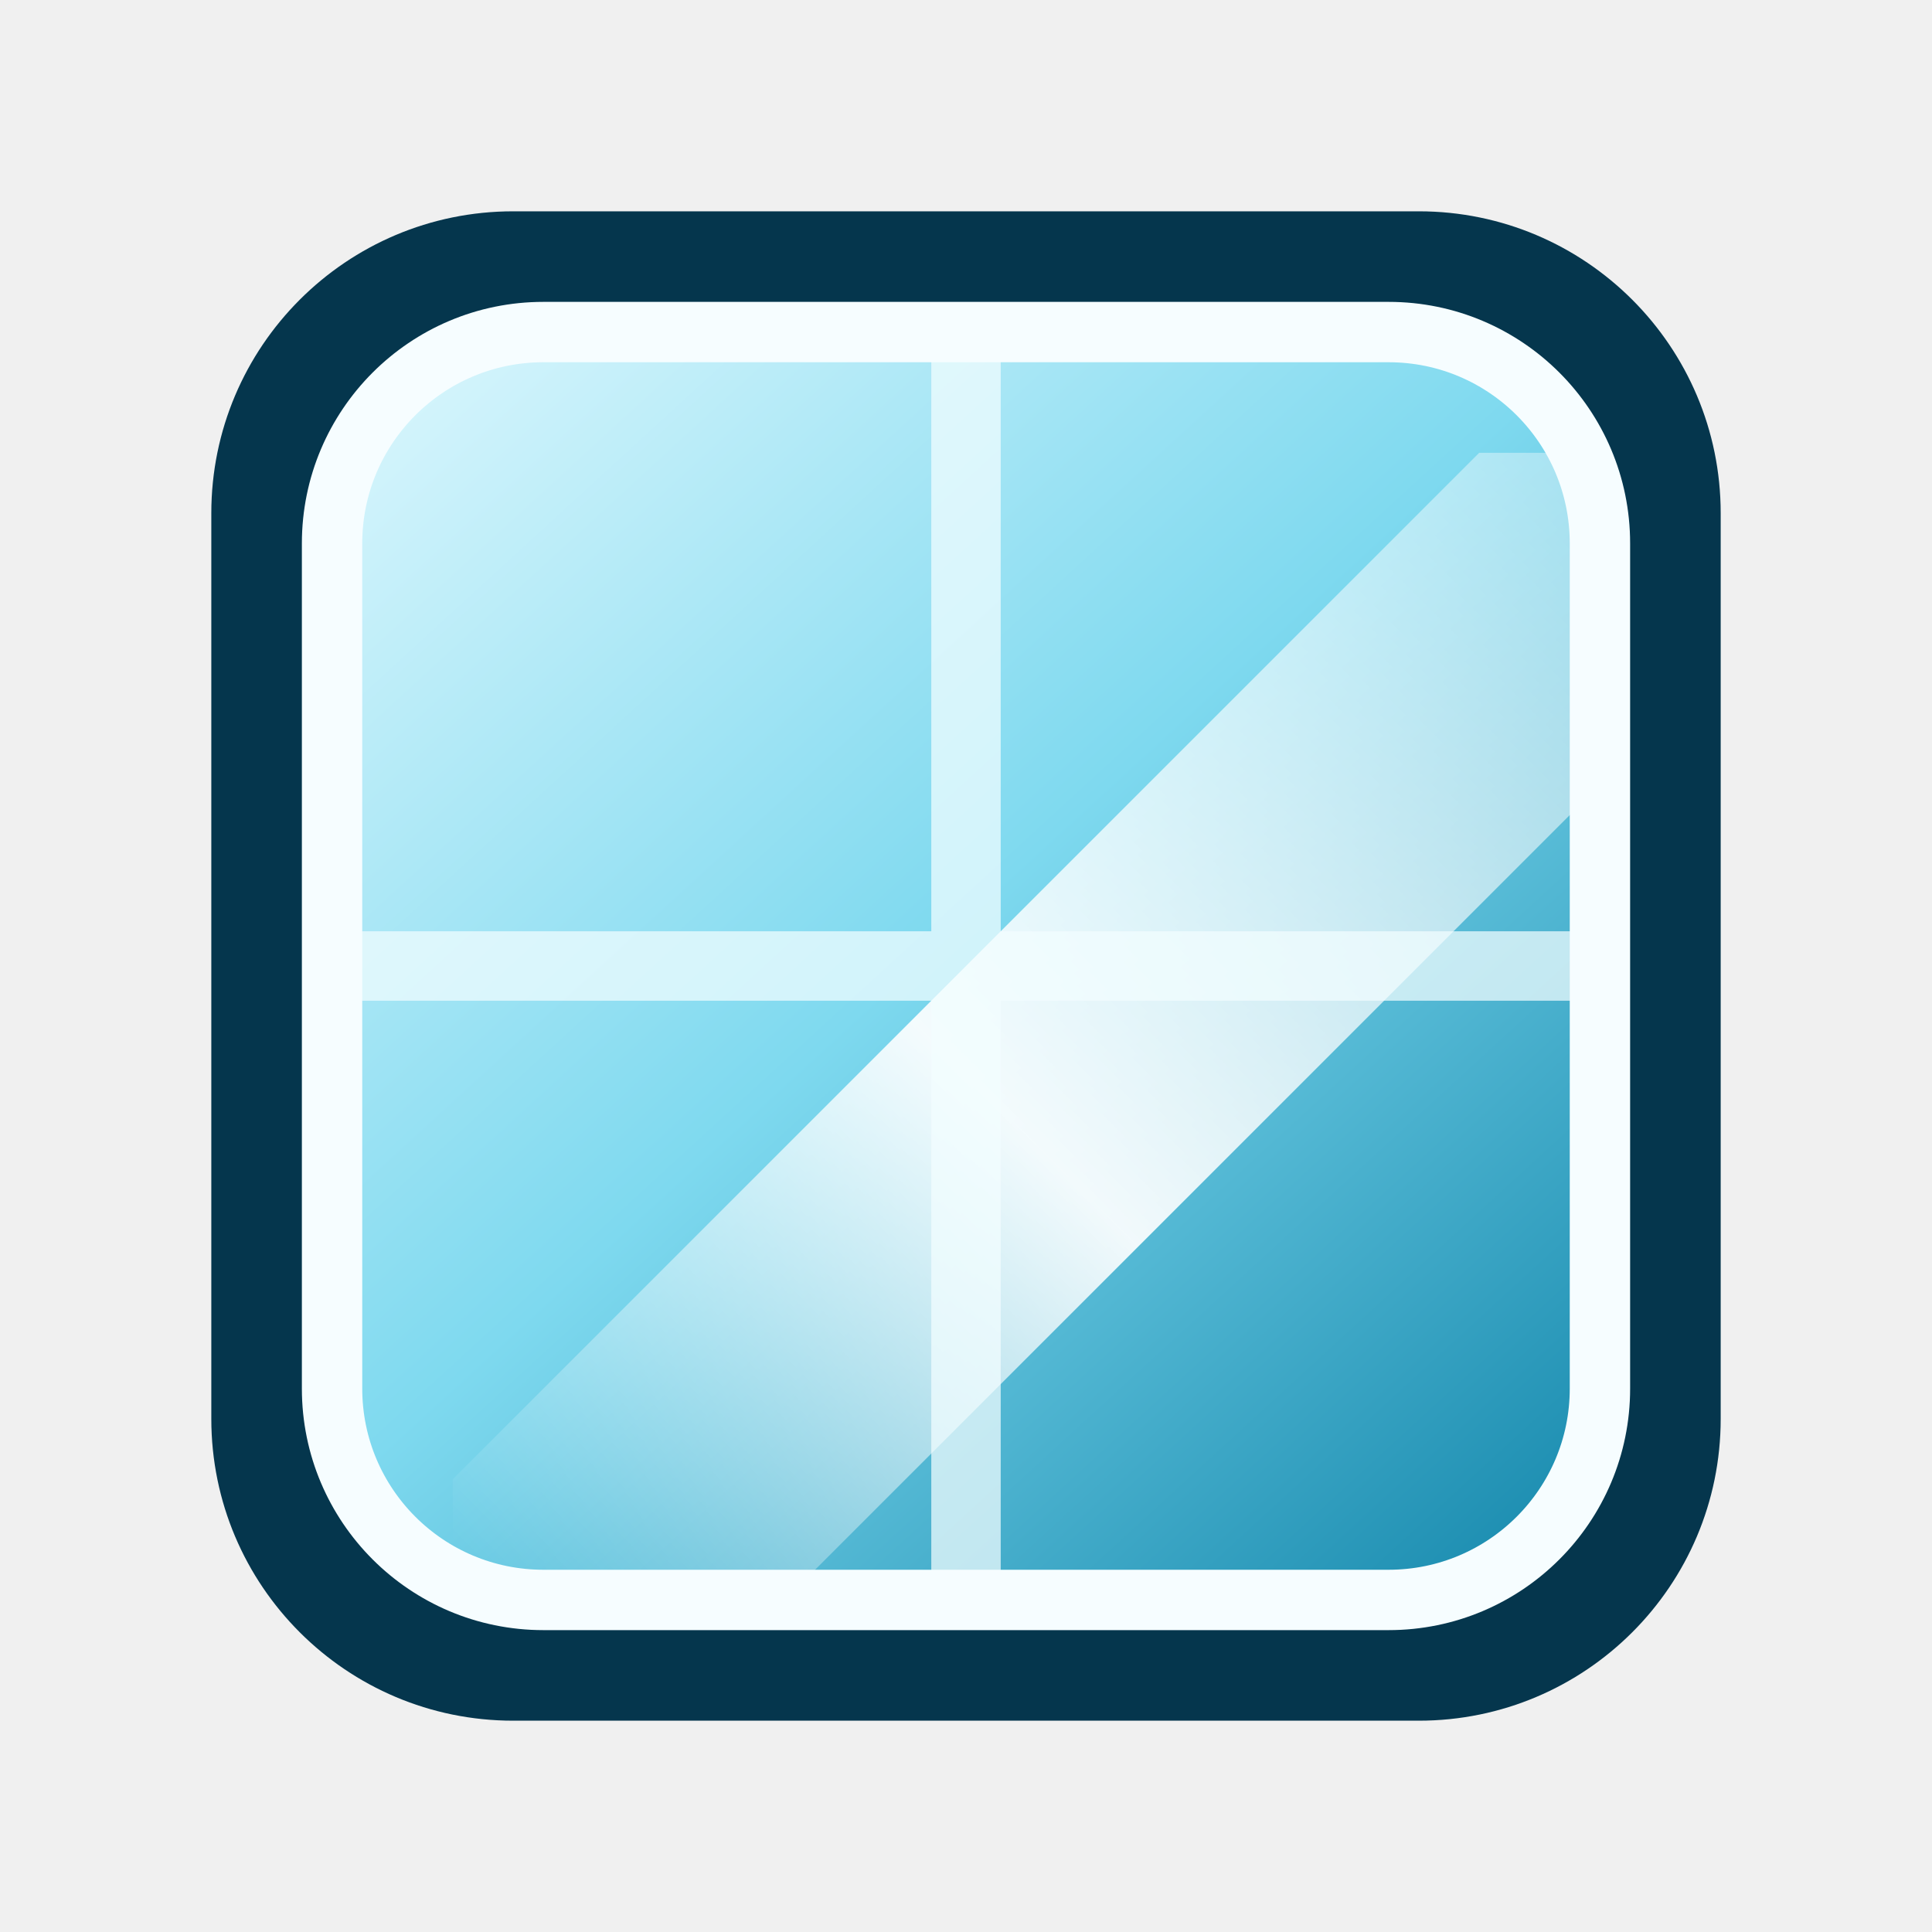
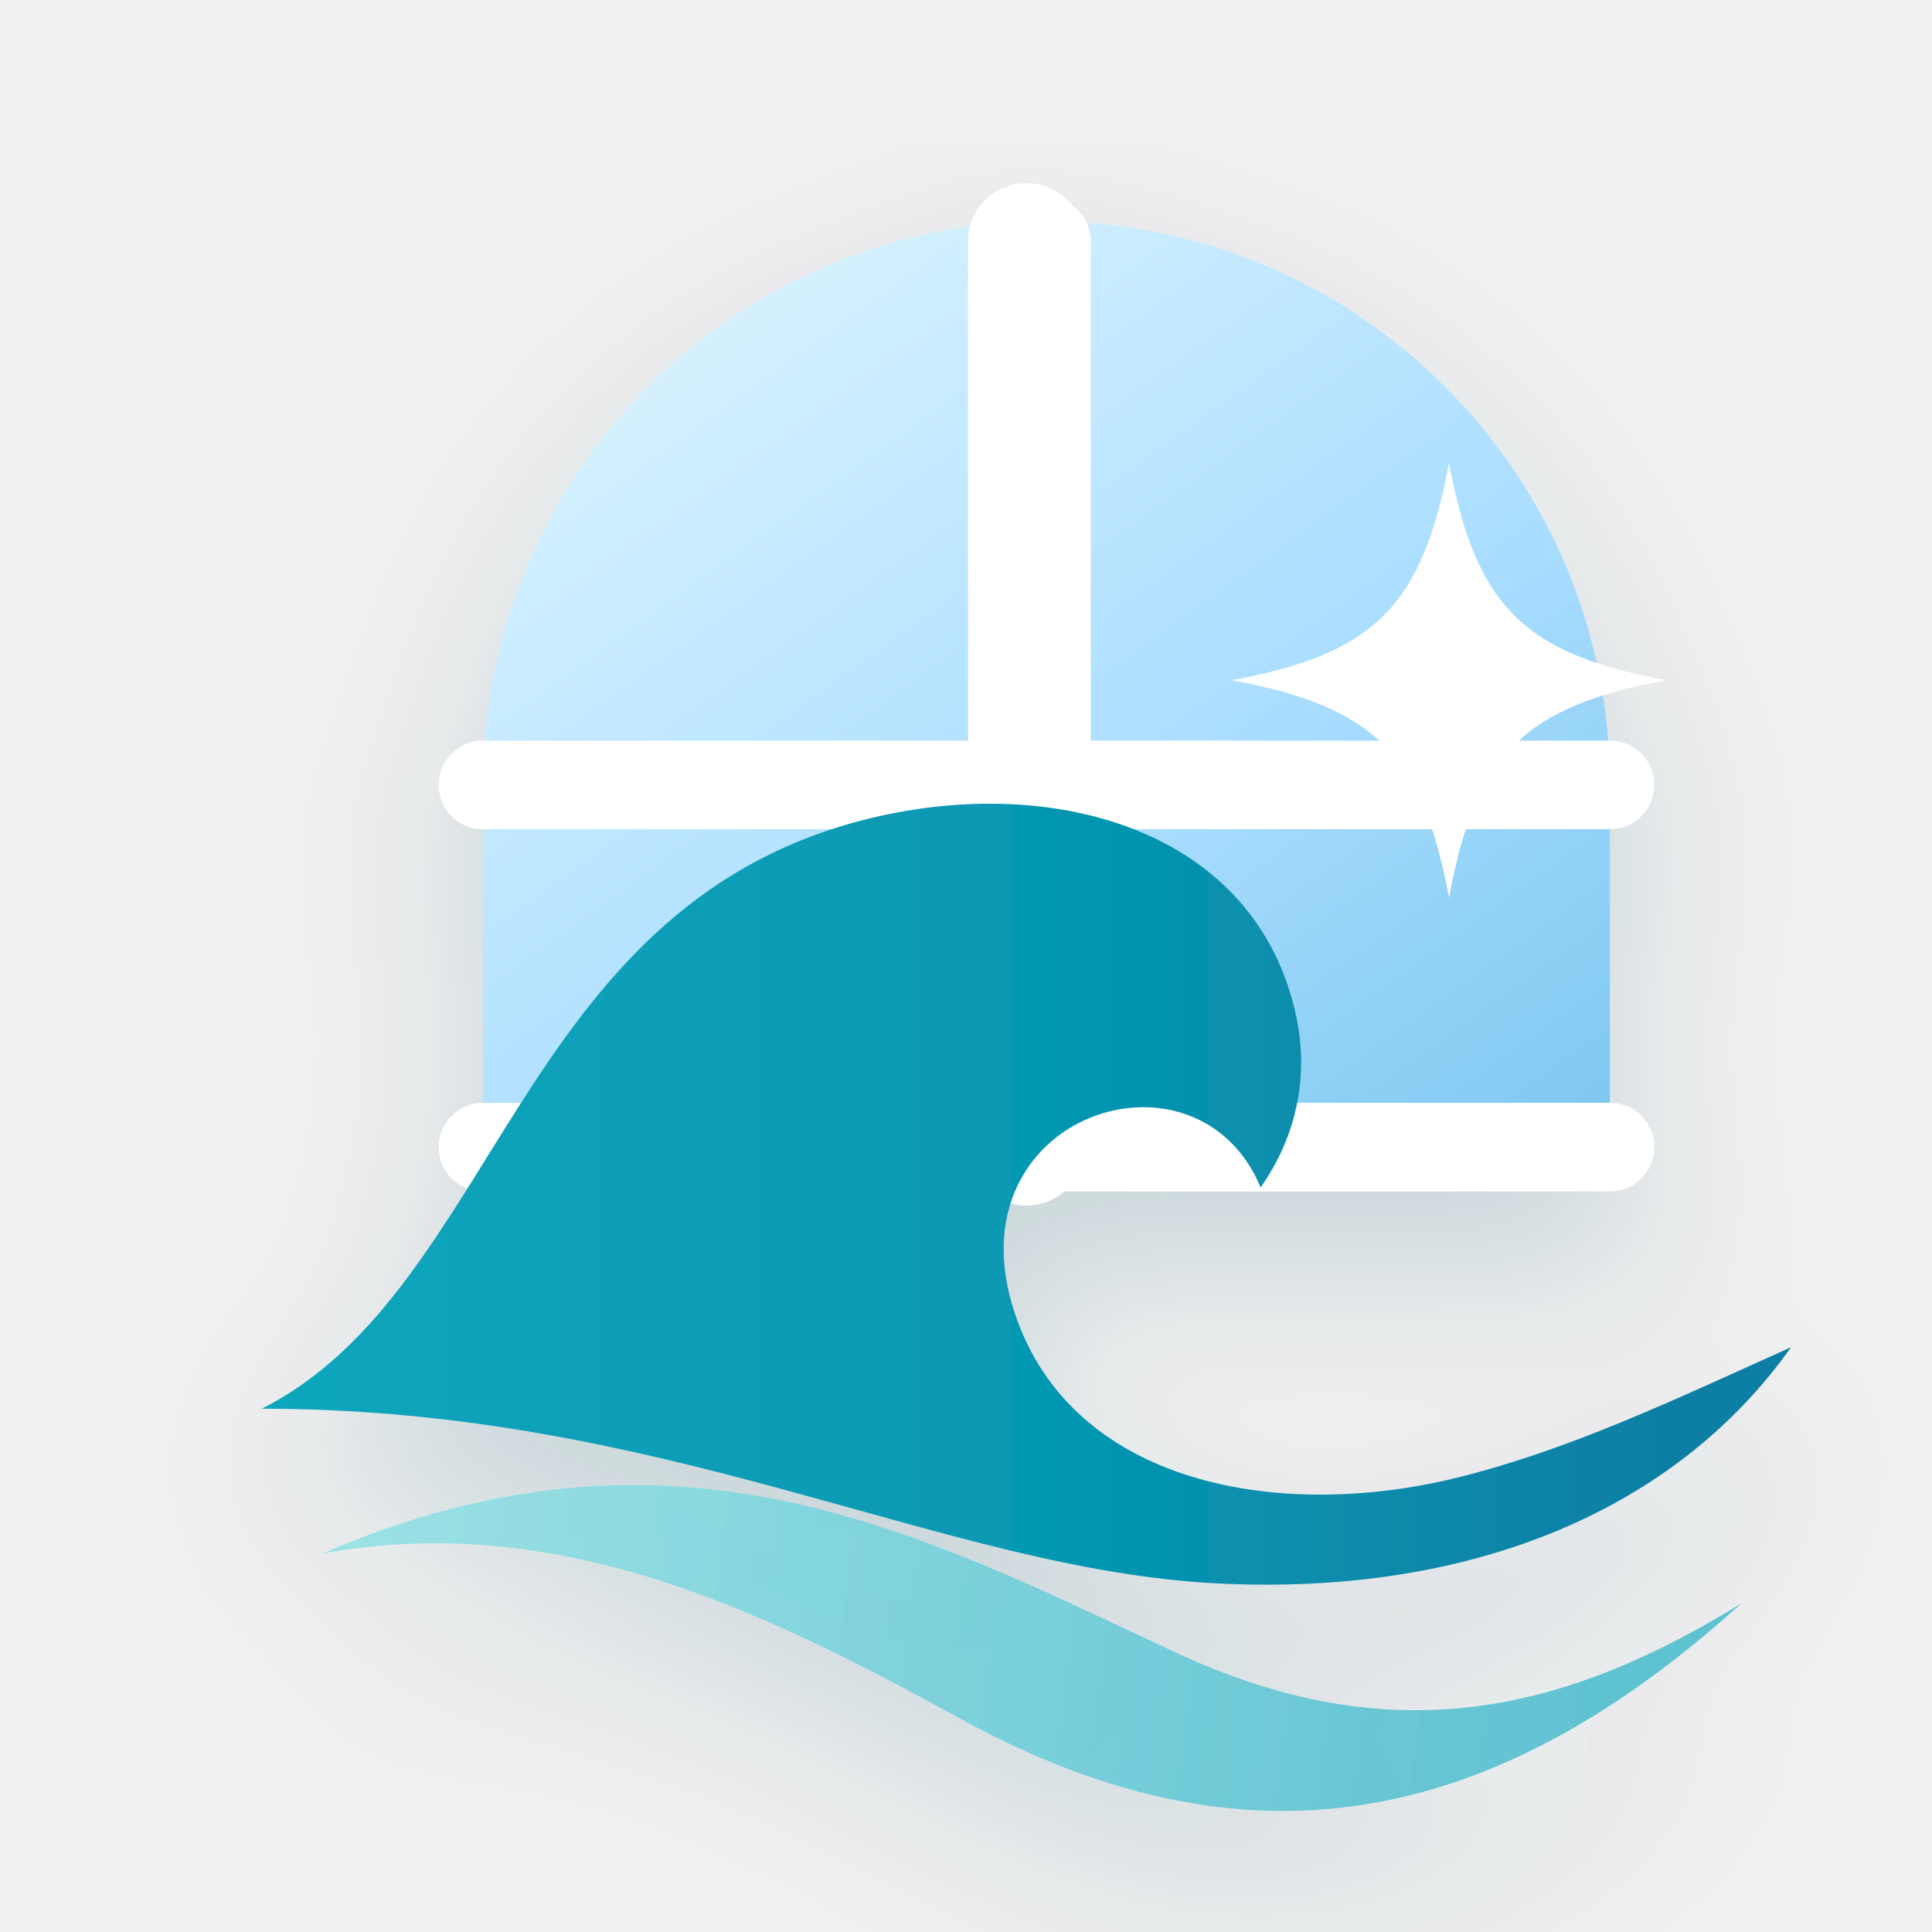
- <svg xmlns="http://www.w3.org/2000/svg" viewBox="0 0 64 64" role="img" aria-labelledby="title">
+ <svg xmlns="http://www.w3.org/2000/svg" viewBox="0 0 96 96" role="img" aria-labelledby="title">
  <defs>
-     <linearGradient id="glass" x1="10" y1="8" x2="54" y2="56" gradientUnits="userSpaceOnUse">
-       <stop offset="0" stop-color="#e9fbff" />
-       <stop offset="0.48" stop-color="#7ed9ef" />
+     <linearGradient id="glass" x1="26" y1="14" x2="72" y2="78" gradientUnits="userSpaceOnUse">
+       <stop offset="0" stop-color="#dff5ff" />
+       <stop offset="0.5" stop-color="#a9ddff" />
+       <stop offset="1" stop-color="#68bde8" />
+     </linearGradient>
+     <linearGradient id="wave" x1="13" y1="62" x2="84" y2="62" gradientUnits="userSpaceOnUse">
+       <stop offset="0" stop-color="#11a6bc" />
+       <stop offset="0.55" stop-color="#0697b2" />
      <stop offset="1" stop-color="#087ea4" />
    </linearGradient>
-     <linearGradient id="wipe" x1="14" y1="50" x2="50" y2="14" gradientUnits="userSpaceOnUse">
-       <stop offset="0" stop-color="#ffffff" stop-opacity="0" />
-       <stop offset="0.45" stop-color="#ffffff" stop-opacity="0.92" />
-       <stop offset="1" stop-color="#ffffff" stop-opacity="0.38" />
+     <linearGradient id="underWave" x1="16" y1="73" x2="80" y2="82" gradientUnits="userSpaceOnUse">
+       <stop offset="0" stop-color="#8de1e5" />
+       <stop offset="1" stop-color="#42b9cc" />
    </linearGradient>
+     <filter id="softShadow" x="-12%" y="-10%" width="124%" height="126%" color-interpolation-filters="sRGB">
+       <feDropShadow dx="0" dy="4" stdDeviation="4" flood-color="#05506a" flood-opacity="0.16" />
+     </filter>
  </defs>
-   <rect x="7" y="7" width="50" height="50" rx="10" fill="#05364d" />
-   <rect x="11" y="11" width="42" height="42" rx="7" fill="url(#glass)" />
-   <path d="M15 49 49 15h4v11L26 53H15z" fill="url(#wipe)" />
-   <path d="M32 12v40M12 32h40" stroke="#f3fdff" stroke-width="2.3" stroke-linecap="round" opacity="0.72" />
-   <rect x="11" y="11" width="42" height="42" rx="7" fill="none" stroke="#f6fdff" stroke-width="2" />
+   <g filter="url(#softShadow)">
+     <path d="M24 57V39c0-15.46 12.54-28 28-28s28 12.54 28 28v18H24Z" fill="url(#glass)" />
+     <path d="M52 12v45M24 39h56M24 57h56" stroke="#ffffff" stroke-width="4.4" stroke-linecap="round" />
+     <path d="M51 12v45" stroke="#ffffff" stroke-width="5.8" stroke-linecap="round" />
+     <path d="M72 23c1.32 7.1 3.72 9.5 10.8 10.8C75.72 35.1 73.32 37.5 72 44.6 70.68 37.5 68.28 35.1 61.2 33.8 68.28 32.5 70.68 30.1 72 23Z" fill="#ffffff" />
+     <path d="M13 70c11.7-5.9 12.66-24.78 29.84-29.24 9.44-2.44 19.56.46 21.56 9.7.72 3.34-.18 6.3-1.76 8.54-3.18-7.62-15.44-3.62-12.24 6.18 2.82 8.64 13.24 10.44 22.1 8.22 5.52-1.38 10.6-3.8 16.5-6.46-5.68 8.02-15.78 12.38-28.5 11.74-13.62-.68-27.42-8.7-47.5-8.68Z" fill="url(#wave)" />
+     <path d="M16 77.2c17.64-7.66 30.1-.82 42.44 4.92 10.66 4.96 19.2 3.04 28.1-2.46-13.26 12.02-25.58 13.02-38.86 5.72C37.7 79.9 27.64 75.08 16 77.2Z" fill="url(#underWave)" opacity="0.82" />
+   </g>
</svg>
